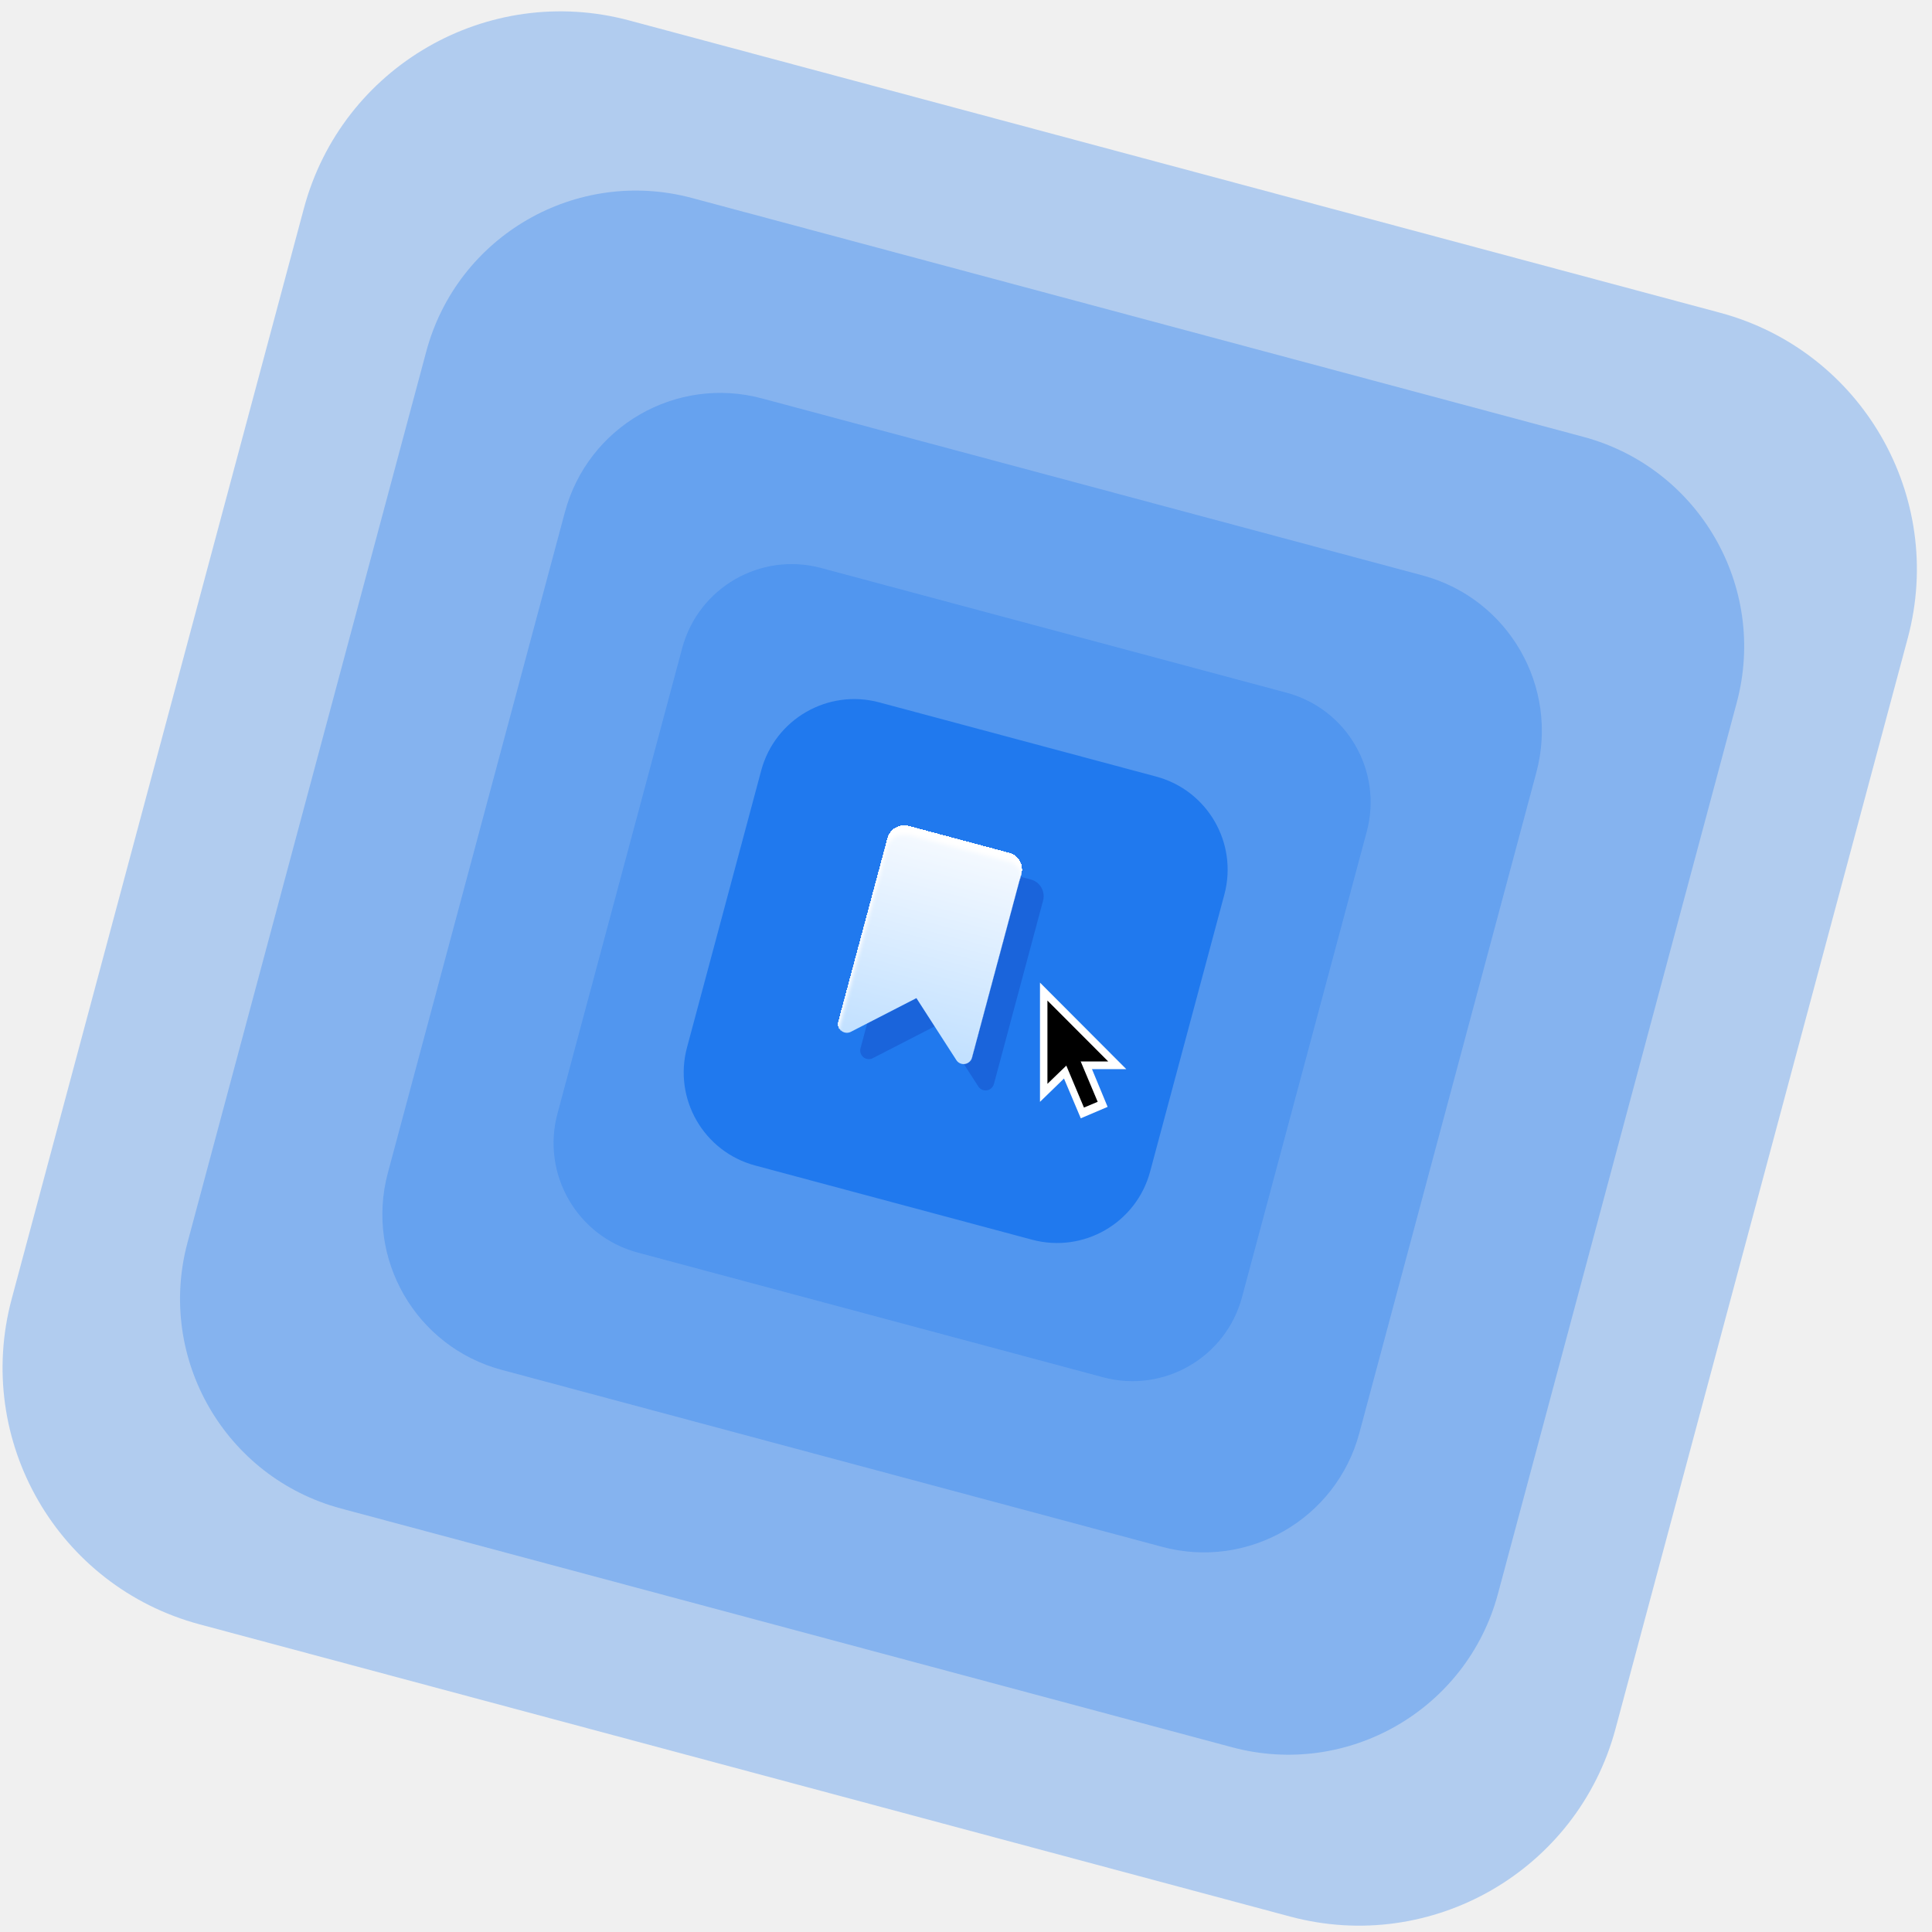
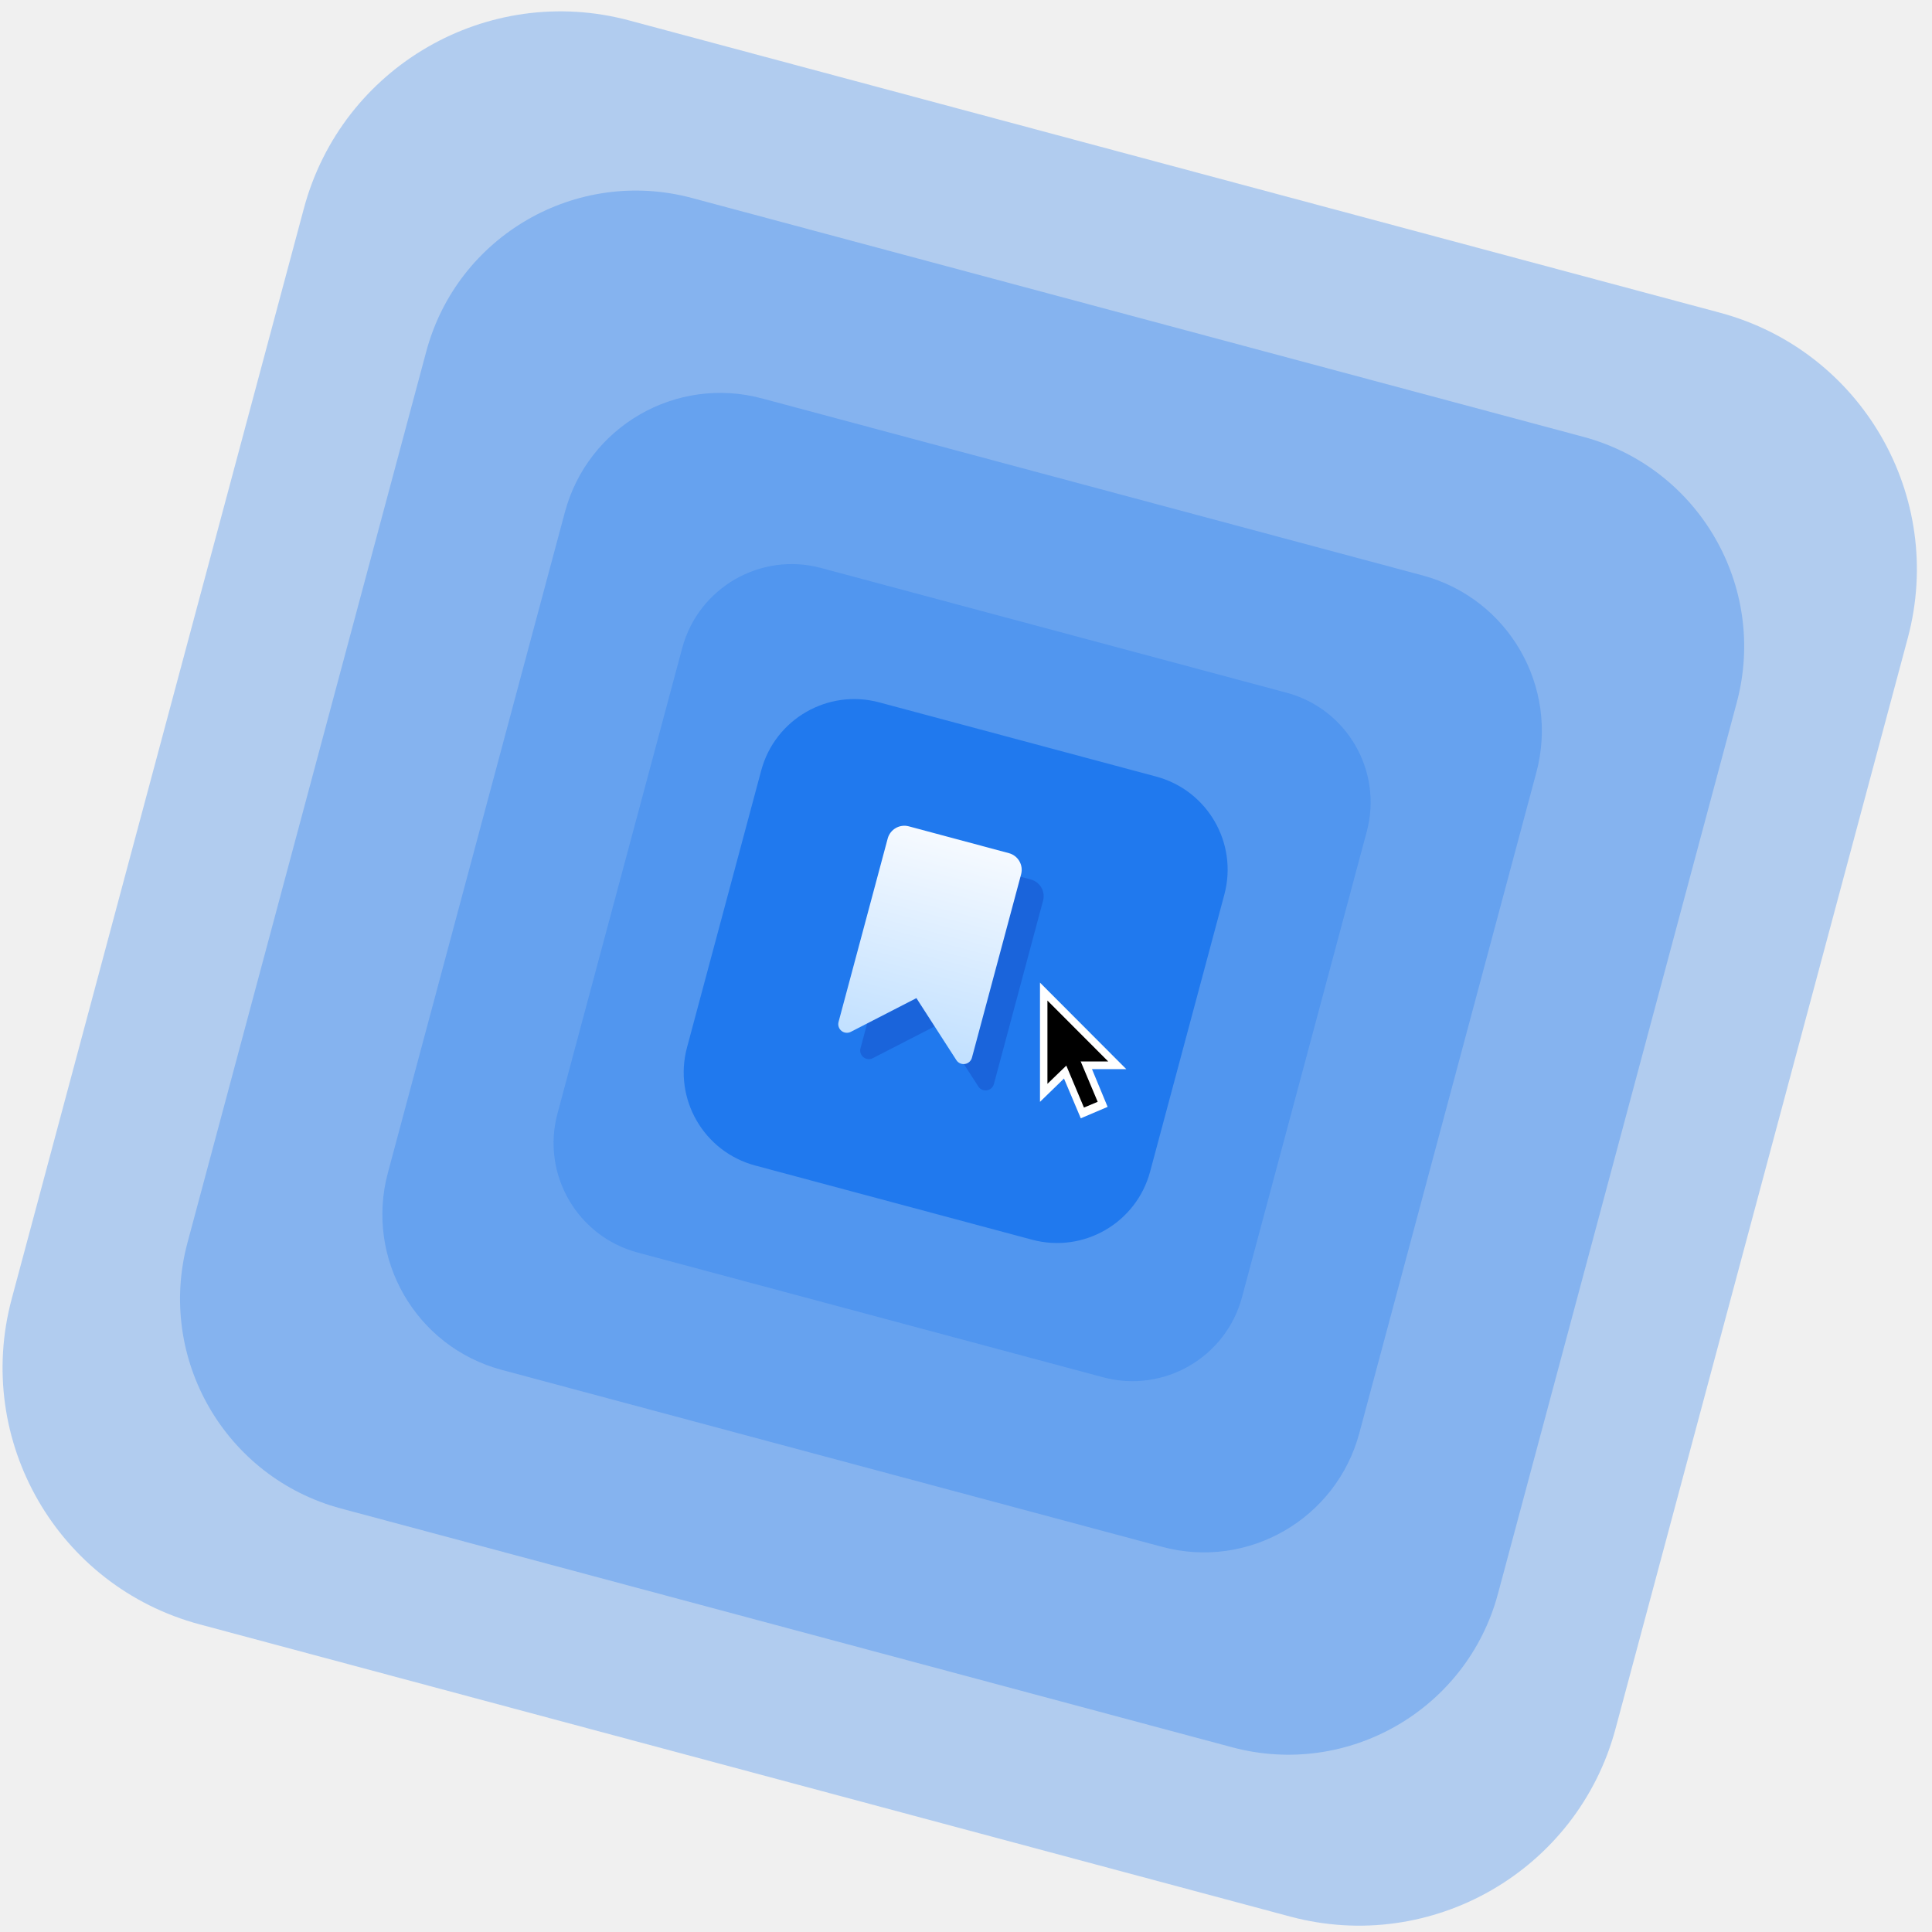
<svg xmlns="http://www.w3.org/2000/svg" width="440" height="440" viewBox="0 0 440 440" fill="none">
  <g clip-path="url(#clip0_15056_13208)">
    <path d="M69.213 47.443C77.862 15.166 111.039 -3.989 143.316 4.66L391.7 71.214C423.977 79.863 443.132 113.04 434.483 145.317L367.929 393.7C359.28 425.978 326.103 445.132 293.826 436.484L45.443 369.93C13.165 361.281 -5.99 328.104 2.659 295.827L69.213 47.443Z" fill="#2079EE" fill-opacity="0.3" />
    <path d="M97.078 80.055C104.144 53.682 131.252 38.031 157.625 45.098L360.573 99.478C386.946 106.544 402.597 133.652 395.53 160.025L341.15 362.973C334.084 389.345 306.976 404.996 280.603 397.93L77.655 343.55C51.282 336.483 35.632 309.375 42.698 283.003L97.078 80.055Z" fill="#2079EE" fill-opacity="0.3" />
    <path d="M128.65 116.65C133.888 97.1 153.983 85.499 173.533 90.737L323.977 131.048C343.527 136.287 355.129 156.382 349.89 175.932L309.579 326.375C304.341 345.925 284.246 357.527 264.696 352.289L114.252 311.978C94.702 306.739 83.1 286.644 88.338 267.094L128.65 116.65Z" fill="#2079EE" fill-opacity="0.3" />
    <path d="M155.365 147.616C159.056 133.84 173.217 125.664 186.993 129.356L293.008 157.762C306.784 161.454 314.96 175.614 311.268 189.391L282.862 295.405C279.171 309.182 265.01 317.357 251.234 313.666L145.219 285.259C131.443 281.568 123.267 267.407 126.958 253.631L155.365 147.616Z" fill="#2079EE" fill-opacity="0.3" />
    <rect x="179.041" y="154.279" width="109.196" height="109.196" rx="21.951" transform="rotate(15 179.041 154.279)" fill="#2079EE" />
    <path fill-rule="evenodd" clip-rule="evenodd" d="M211.976 194.192L234.772 200.302C236.869 200.864 238.114 203.019 237.552 205.116L226.354 246.878C226.149 247.647 225.501 248.216 224.712 248.321C223.923 248.425 223.15 248.043 222.752 247.354L213.709 233.315L198.856 240.949C198.168 241.346 197.308 241.289 196.678 240.805C196.048 240.321 195.77 239.506 195.976 238.738L207.168 196.967C207.732 194.876 209.882 193.634 211.976 194.192Z" fill="#1A64DB" />
-     <g filter="url(#filter0_i_15056_13208)">
-       <path fill-rule="evenodd" clip-rule="evenodd" d="M206.975 188.192L229.772 194.302C231.869 194.864 233.113 197.019 232.552 199.116L221.354 240.878C221.149 241.647 220.501 242.216 219.712 242.321C218.923 242.425 218.149 242.043 217.752 241.354L208.708 227.315L193.856 234.949C193.167 235.346 192.308 235.289 191.677 234.805C191.047 234.321 190.77 233.506 190.975 232.738L202.168 190.967C202.732 188.876 204.882 187.634 206.975 188.192Z" fill="url(#paint0_linear_15056_13208)" />
-     </g>
+     <path fill-rule="evenodd" clip-rule="evenodd" d="M206.975 188.192L229.772 194.302C231.869 194.864 233.113 197.019 232.552 199.116L221.354 240.878C221.149 241.647 220.501 242.216 219.712 242.321C218.923 242.425 218.149 242.043 217.752 241.354L208.708 227.315L193.856 234.949C193.167 235.346 192.308 235.289 191.677 234.805C191.047 234.321 190.77 233.506 190.975 232.738L202.168 190.967C202.732 188.876 204.882 187.634 206.975 188.192Z" fill="url(#paint0_linear_15056_13208)" />
    <g clip-path="url(#clip1_15056_13208)">
      <path fill-rule="evenodd" clip-rule="evenodd" d="M236.85 250.939V223.787L256.501 243.486H245.005L244.308 243.696L236.85 250.939Z" fill="white" />
      <path fill-rule="evenodd" clip-rule="evenodd" d="M252.253 252.083L246.141 254.685L238.203 235.885L244.453 233.252L252.253 252.083Z" fill="white" />
      <path fill-rule="evenodd" clip-rule="evenodd" d="M249.99 250.929L246.863 252.241L241.608 239.739L244.729 238.425L249.99 250.929Z" fill="black" />
      <path fill-rule="evenodd" clip-rule="evenodd" d="M238.545 227.868V246.837L243.579 241.977L244.305 241.742H252.389L238.545 227.868Z" fill="black" />
    </g>
  </g>
  <defs>
-     <filter id="filter0_i_15056_13208" x="190.908" y="188.059" width="41.778" height="55.279" filterUnits="userSpaceOnUse" color-interpolation-filters="sRGB">
-       <feFlood flood-opacity="0" result="BackgroundImageFix" />
-       <feBlend mode="normal" in="SourceGraphic" in2="BackgroundImageFix" result="shape" />
-       <feColorMatrix in="SourceAlpha" type="matrix" values="0 0 0 0 0 0 0 0 0 0 0 0 0 0 0 0 0 0 127 0" result="hardAlpha" />
-       <feOffset dy="2" />
-       <feGaussianBlur stdDeviation="0.5" />
-       <feComposite in2="hardAlpha" operator="arithmetic" k2="-1" k3="1" />
-       <feColorMatrix type="matrix" values="0 0 0 0 1 0 0 0 0 1 0 0 0 0 1 0 0 0 1 0" />
-       <feBlend mode="normal" in2="shape" result="effect1_innerShadow_15056_13208" />
-     </filter>
    <linearGradient id="paint0_linear_15056_13208" x1="218.376" y1="191.247" x2="205.999" y2="239" gradientUnits="userSpaceOnUse">
      <stop stop-color="#F6FAFF" />
      <stop offset="1" stop-color="#C1E0FF" />
    </linearGradient>
    <clipPath id="clip0_15056_13208">
      <rect width="440" height="440" fill="white" />
    </clipPath>
    <clipPath id="clip1_15056_13208">
      <rect width="20.345" height="32.213" fill="white" transform="translate(236.85 223.787)" />
    </clipPath>
  </defs>
</svg>
